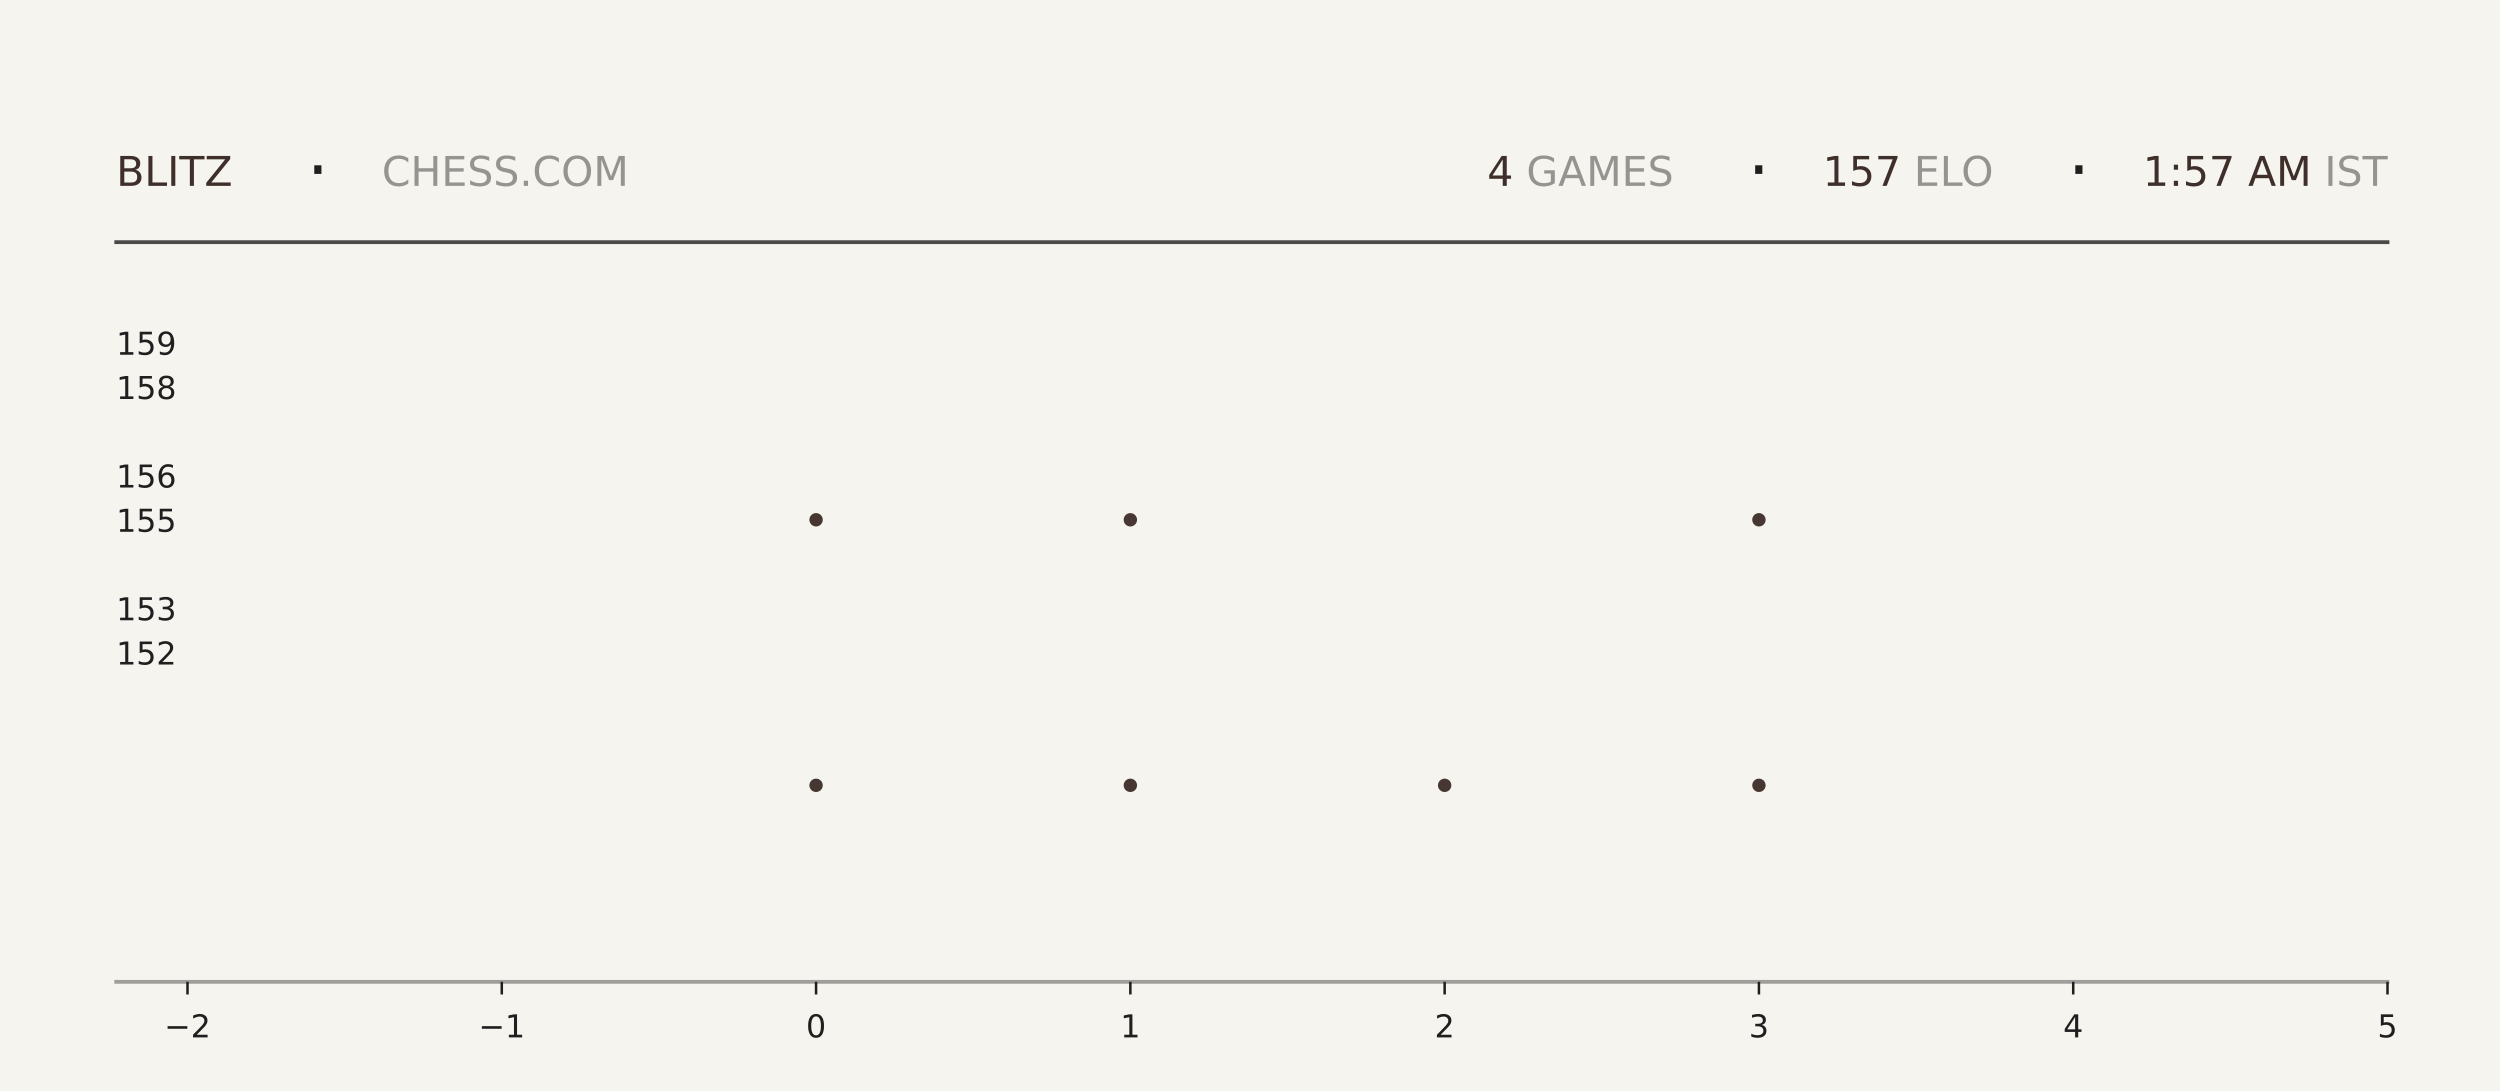
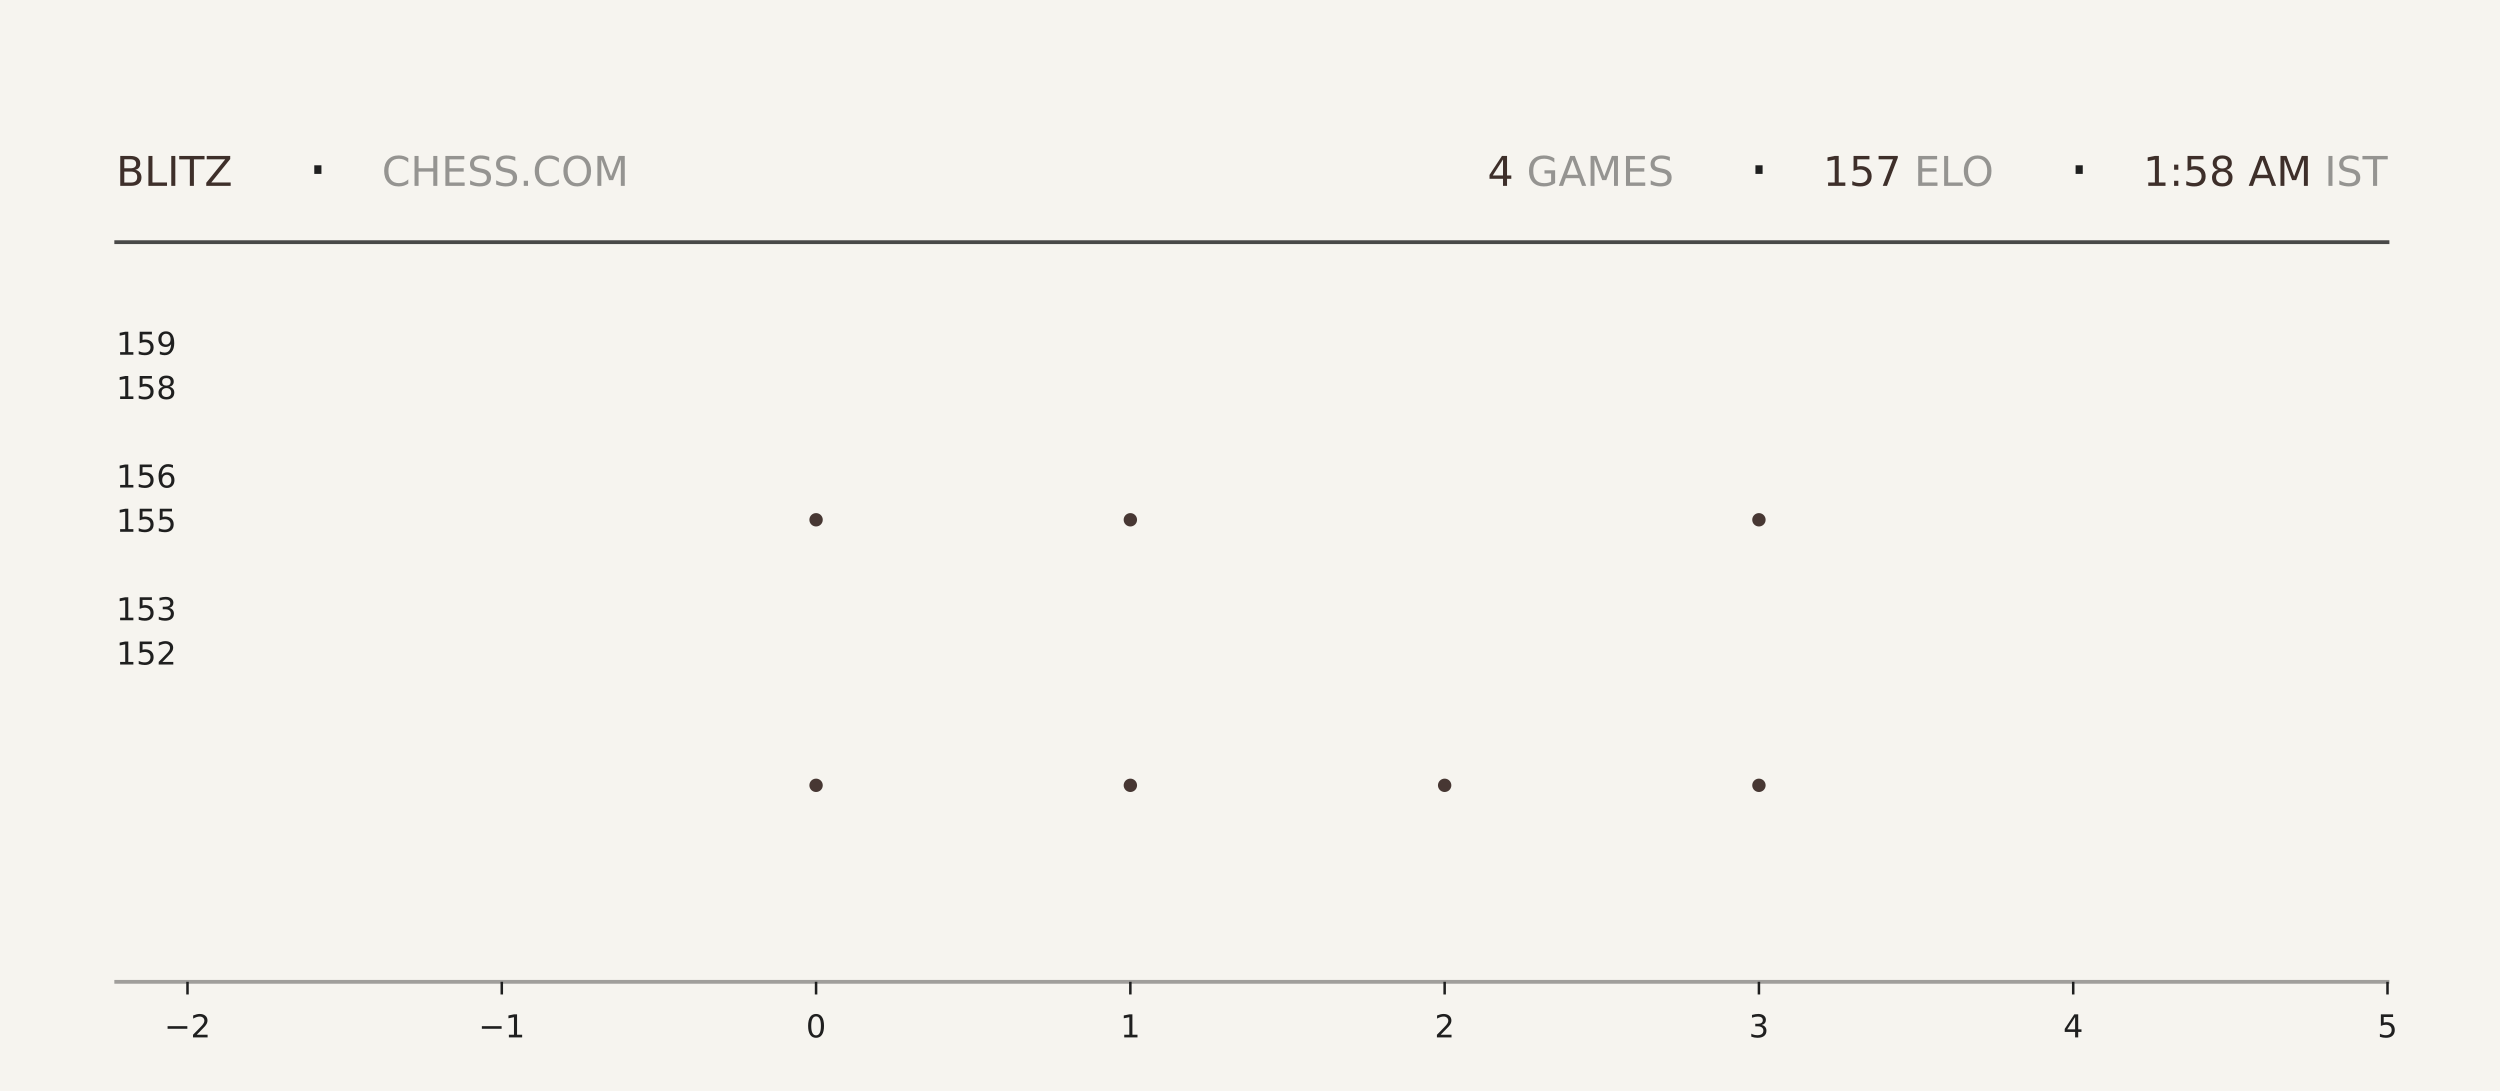
<svg xmlns="http://www.w3.org/2000/svg" xmlns:xlink="http://www.w3.org/1999/xlink" width="792pt" height="345.6pt" viewBox="0 0 792 345.6" version="1.1">
  <defs>
    <style type="text/css">*{stroke-linejoin: round; stroke-linecap: butt}</style>
  </defs>
  <g id="figure_1">
    <g id="patch_1">
      <path d="M 0 345.6  L 792 345.6  L 792 0  L 0 0  z " style="fill: #f6f4ef" />
    </g>
    <g id="axes_1">
      <g id="patch_2">
        <path d="M 59.4 311.04  L 756.36 311.04  L 756.36 103.68  L 59.4 103.68  z " style="fill: #f6f4ef" />
      </g>
      <g id="PathCollection_1">
        <defs>
-           <path id="m1f362e702d" d="M 0 2.121  C 0.563 2.121 1.102 1.898 1.5 1.5  C 1.898 1.102 2.121 0.563 2.121 0  C 2.121 -0.563 1.898 -1.102 1.5 -1.5  C 1.102 -1.898 0.563 -2.121 0 -2.121  C -0.563 -2.121 -1.102 -1.898 -1.5 -1.5  C -1.898 -1.102 -2.121 -0.563 -2.121 0  C -2.121 0.563 -1.898 1.102 -1.5 1.5  C -1.102 1.898 -0.563 2.121 0 2.121  z " />
-         </defs>
-         <g clip-path="url(#pf17752b68b)">
-           <use xlink:href="#m1f362e702d" x="258.531" y="248.79" style="fill: #3e2f2a; fill-opacity: 0.95" />
-           <use xlink:href="#m1f362e702d" x="258.531" y="164.668" style="fill: #3e2f2a; fill-opacity: 0.95" />
+           <path id="md6c2b1100c" d="M 0 2.121  C 0.563 2.121 1.102 1.898 1.5 1.5  C 1.898 1.102 2.121 0.563 2.121 0  C 2.121 -0.563 1.898 -1.102 1.5 -1.5  C 1.102 -1.898 0.563 -2.121 0 -2.121  C -0.563 -2.121 -1.102 -1.898 -1.5 -1.5  C -1.898 -1.102 -2.121 -0.563 -2.121 0  C -2.121 0.563 -1.898 1.102 -1.5 1.5  C -1.102 1.898 -0.563 2.121 0 2.121  z " />
+         </defs>
+         <g clip-path="url(#p941c0a7227)">
+           <use xlink:href="#md6c2b1100c" x="258.531" y="248.79" style="fill: #3e2f2a; fill-opacity: 0.95" />
+           <use xlink:href="#md6c2b1100c" x="258.531" y="164.668" style="fill: #3e2f2a; fill-opacity: 0.95" />
        </g>
      </g>
      <g id="PathCollection_2">
-         <g clip-path="url(#pf17752b68b)">
-           <use xlink:href="#m1f362e702d" x="358.097" y="248.79" style="fill: #3e2f2a; fill-opacity: 0.95" />
-           <use xlink:href="#m1f362e702d" x="358.097" y="164.668" style="fill: #3e2f2a; fill-opacity: 0.95" />
-           <use xlink:href="#m1f362e702d" x="358.097" y="80.547" style="fill: #3e2f2a; fill-opacity: 0.95" />
+         <g clip-path="url(#p941c0a7227)">
+           <use xlink:href="#md6c2b1100c" x="358.097" y="248.79" style="fill: #3e2f2a; fill-opacity: 0.95" />
+           <use xlink:href="#md6c2b1100c" x="358.097" y="164.668" style="fill: #3e2f2a; fill-opacity: 0.95" />
+           <use xlink:href="#md6c2b1100c" x="358.097" y="80.547" style="fill: #3e2f2a; fill-opacity: 0.95" />
        </g>
      </g>
      <g id="PathCollection_3">
-         <g clip-path="url(#pf17752b68b)">
-           <use xlink:href="#m1f362e702d" x="457.663" y="248.79" style="fill: #3e2f2a; fill-opacity: 0.95" />
+         <g clip-path="url(#p941c0a7227)">
+           <use xlink:href="#md6c2b1100c" x="457.663" y="248.79" style="fill: #3e2f2a; fill-opacity: 0.95" />
        </g>
      </g>
      <g id="PathCollection_4">
-         <g clip-path="url(#pf17752b68b)">
-           <use xlink:href="#m1f362e702d" x="557.229" y="248.79" style="fill: #3e2f2a; fill-opacity: 0.95" />
-           <use xlink:href="#m1f362e702d" x="557.229" y="164.668" style="fill: #3e2f2a; fill-opacity: 0.95" />
-           <use xlink:href="#m1f362e702d" x="557.229" y="80.547" style="fill: #3e2f2a; fill-opacity: 0.95" />
+         <g clip-path="url(#p941c0a7227)">
+           <use xlink:href="#md6c2b1100c" x="557.229" y="248.79" style="fill: #3e2f2a; fill-opacity: 0.95" />
+           <use xlink:href="#md6c2b1100c" x="557.229" y="164.668" style="fill: #3e2f2a; fill-opacity: 0.95" />
+           <use xlink:href="#md6c2b1100c" x="557.229" y="80.547" style="fill: #3e2f2a; fill-opacity: 0.95" />
        </g>
      </g>
      <g id="matplotlib.axis_1">
        <g id="xtick_1">
          <g id="line2d_1">
            <defs>
-               <path id="m3c3da13178" d="M 0 0  L 0 4  " style="stroke: #1f1f1f; stroke-width: 0.8" />
+               <path id="m5f78412a5b" d="M 0 0  L 0 4  " style="stroke: #1f1f1f; stroke-width: 0.8" />
            </defs>
            <g>
-               <use xlink:href="#m3c3da13178" x="59.4" y="311.04" style="fill: #1f1f1f; stroke: #1f1f1f; stroke-width: 0.8" />
+               <use xlink:href="#m5f78412a5b" x="59.4" y="311.04" style="fill: #1f1f1f; stroke: #1f1f1f; stroke-width: 0.8" />
            </g>
          </g>
          <g id="text_1">
            <g style="fill: #1f1f1f" transform="translate(52.02891 328.6384) scale(0.1 -0.1)">
              <defs>
                <path id="DejaVuSans-2212" d="M 678 2272  L 4684 2272  L 4684 1741  L 678 1741  L 678 2272  z " transform="scale(0.015625)" />
                <path id="DejaVuSans-32" d="M 1228 531  L 3431 531  L 3431 0  L 469 0  L 469 531  Q 828 903 1448 1529  Q 2069 2156 2228 2338  Q 2531 2678 2651 2914  Q 2772 3150 2772 3378  Q 2772 3750 2511 3984  Q 2250 4219 1831 4219  Q 1534 4219 1204 4116  Q 875 4013 500 3803  L 500 4441  Q 881 4594 1212 4672  Q 1544 4750 1819 4750  Q 2544 4750 2975 4387  Q 3406 4025 3406 3419  Q 3406 3131 3298 2873  Q 3191 2616 2906 2266  Q 2828 2175 2409 1742  Q 1991 1309 1228 531  z " transform="scale(0.015625)" />
              </defs>
              <use xlink:href="#DejaVuSans-2212" />
              <use xlink:href="#DejaVuSans-32" transform="translate(83.78906 0)" />
            </g>
          </g>
        </g>
        <g id="xtick_2">
          <g id="line2d_2">
            <g>
-               <use xlink:href="#m3c3da13178" x="158.966" y="311.04" style="fill: #1f1f1f; stroke: #1f1f1f; stroke-width: 0.8" />
+               <use xlink:href="#m5f78412a5b" x="158.966" y="311.04" style="fill: #1f1f1f; stroke: #1f1f1f; stroke-width: 0.8" />
            </g>
          </g>
          <g id="text_2">
            <g style="fill: #1f1f1f" transform="translate(151.5946 328.6384) scale(0.1 -0.1)">
              <defs>
                <path id="DejaVuSans-31" d="M 794 531  L 1825 531  L 1825 4091  L 703 3866  L 703 4441  L 1819 4666  L 2450 4666  L 2450 531  L 3481 531  L 3481 0  L 794 0  L 794 531  z " transform="scale(0.015625)" />
              </defs>
              <use xlink:href="#DejaVuSans-2212" />
              <use xlink:href="#DejaVuSans-31" transform="translate(83.78906 0)" />
            </g>
          </g>
        </g>
        <g id="xtick_3">
          <g id="line2d_3">
            <g>
-               <use xlink:href="#m3c3da13178" x="258.531" y="311.04" style="fill: #1f1f1f; stroke: #1f1f1f; stroke-width: 0.8" />
+               <use xlink:href="#m5f78412a5b" x="258.531" y="311.04" style="fill: #1f1f1f; stroke: #1f1f1f; stroke-width: 0.8" />
            </g>
          </g>
          <g id="text_3">
            <g style="fill: #1f1f1f" transform="translate(255.3502 328.6384) scale(0.1 -0.1)">
              <defs>
                <path id="DejaVuSans-30" d="M 2034 4250  Q 1547 4250 1301 3770  Q 1056 3291 1056 2328  Q 1056 1369 1301 889  Q 1547 409 2034 409  Q 2525 409 2770 889  Q 3016 1369 3016 2328  Q 3016 3291 2770 3770  Q 2525 4250 2034 4250  z M 2034 4750  Q 2819 4750 3233 4129  Q 3647 3509 3647 2328  Q 3647 1150 3233 529  Q 2819 -91 2034 -91  Q 1250 -91 836 529  Q 422 1150 422 2328  Q 422 3509 836 4129  Q 1250 4750 2034 4750  z " transform="scale(0.015625)" />
              </defs>
              <use xlink:href="#DejaVuSans-30" />
            </g>
          </g>
        </g>
        <g id="xtick_4">
          <g id="line2d_4">
            <g>
-               <use xlink:href="#m3c3da13178" x="358.097" y="311.04" style="fill: #1f1f1f; stroke: #1f1f1f; stroke-width: 0.8" />
+               <use xlink:href="#m5f78412a5b" x="358.097" y="311.04" style="fill: #1f1f1f; stroke: #1f1f1f; stroke-width: 0.8" />
            </g>
          </g>
          <g id="text_4">
            <g style="fill: #1f1f1f" transform="translate(354.9159 328.6384) scale(0.1 -0.1)">
              <use xlink:href="#DejaVuSans-31" />
            </g>
          </g>
        </g>
        <g id="xtick_5">
          <g id="line2d_5">
            <g>
-               <use xlink:href="#m3c3da13178" x="457.663" y="311.04" style="fill: #1f1f1f; stroke: #1f1f1f; stroke-width: 0.8" />
+               <use xlink:href="#m5f78412a5b" x="457.663" y="311.04" style="fill: #1f1f1f; stroke: #1f1f1f; stroke-width: 0.8" />
            </g>
          </g>
          <g id="text_5">
            <g style="fill: #1f1f1f" transform="translate(454.4816 328.6384) scale(0.1 -0.1)">
              <use xlink:href="#DejaVuSans-32" />
            </g>
          </g>
        </g>
        <g id="xtick_6">
          <g id="line2d_6">
            <g>
-               <use xlink:href="#m3c3da13178" x="557.229" y="311.04" style="fill: #1f1f1f; stroke: #1f1f1f; stroke-width: 0.8" />
+               <use xlink:href="#m5f78412a5b" x="557.229" y="311.04" style="fill: #1f1f1f; stroke: #1f1f1f; stroke-width: 0.8" />
            </g>
          </g>
          <g id="text_6">
            <g style="fill: #1f1f1f" transform="translate(554.0473 328.6384) scale(0.1 -0.1)">
              <defs>
                <path id="DejaVuSans-33" d="M 2597 2516  Q 3050 2419 3304 2112  Q 3559 1806 3559 1356  Q 3559 666 3084 287  Q 2609 -91 1734 -91  Q 1441 -91 1130 -33  Q 819 25 488 141  L 488 750  Q 750 597 1062 519  Q 1375 441 1716 441  Q 2309 441 2620 675  Q 2931 909 2931 1356  Q 2931 1769 2642 2001  Q 2353 2234 1838 2234  L 1294 2234  L 1294 2753  L 1863 2753  Q 2328 2753 2575 2939  Q 2822 3125 2822 3475  Q 2822 3834 2567 4026  Q 2313 4219 1838 4219  Q 1578 4219 1281 4162  Q 984 4106 628 3988  L 628 4550  Q 988 4650 1302 4700  Q 1616 4750 1894 4750  Q 2613 4750 3031 4423  Q 3450 4097 3450 3541  Q 3450 3153 3228 2886  Q 3006 2619 2597 2516  z " transform="scale(0.015625)" />
              </defs>
              <use xlink:href="#DejaVuSans-33" />
            </g>
          </g>
        </g>
        <g id="xtick_7">
          <g id="line2d_7">
            <g>
-               <use xlink:href="#m3c3da13178" x="656.794" y="311.04" style="fill: #1f1f1f; stroke: #1f1f1f; stroke-width: 0.8" />
+               <use xlink:href="#m5f78412a5b" x="656.794" y="311.04" style="fill: #1f1f1f; stroke: #1f1f1f; stroke-width: 0.8" />
            </g>
          </g>
          <g id="text_7">
            <g style="fill: #1f1f1f" transform="translate(653.613 328.6384) scale(0.1 -0.1)">
              <defs>
                <path id="DejaVuSans-34" d="M 2419 4116  L 825 1625  L 2419 1625  L 2419 4116  z M 2253 4666  L 3047 4666  L 3047 1625  L 3713 1625  L 3713 1100  L 3047 1100  L 3047 0  L 2419 0  L 2419 1100  L 313 1100  L 313 1709  L 2253 4666  z " transform="scale(0.015625)" />
              </defs>
              <use xlink:href="#DejaVuSans-34" />
            </g>
          </g>
        </g>
        <g id="xtick_8">
          <g id="line2d_8">
            <g>
-               <use xlink:href="#m3c3da13178" x="756.36" y="311.04" style="fill: #1f1f1f; stroke: #1f1f1f; stroke-width: 0.8" />
+               <use xlink:href="#m5f78412a5b" x="756.36" y="311.04" style="fill: #1f1f1f; stroke: #1f1f1f; stroke-width: 0.8" />
            </g>
          </g>
          <g id="text_8">
            <g style="fill: #1f1f1f" transform="translate(753.1788 328.6384) scale(0.1 -0.1)">
              <defs>
                <path id="DejaVuSans-35" d="M 691 4666  L 3169 4666  L 3169 4134  L 1269 4134  L 1269 2991  Q 1406 3038 1543 3061  Q 1681 3084 1819 3084  Q 2600 3084 3056 2656  Q 3513 2228 3513 1497  Q 3513 744 3044 326  Q 2575 -91 1722 -91  Q 1428 -91 1123 -41  Q 819 9 494 109  L 494 744  Q 775 591 1075 516  Q 1375 441 1709 441  Q 2250 441 2565 725  Q 2881 1009 2881 1497  Q 2881 1984 2565 2268  Q 2250 2553 1709 2553  Q 1456 2553 1204 2497  Q 953 2441 691 2322  L 691 4666  z " transform="scale(0.015625)" />
              </defs>
              <use xlink:href="#DejaVuSans-35" />
            </g>
          </g>
        </g>
      </g>
      <g id="matplotlib.axis_2">
        <g id="ytick_1">
          <g id="line2d_9" />
          <g id="text_9">
            <g style="fill: #1f1f1f" transform="translate(36.8125 210.5283) scale(0.1 -0.1)">
              <use xlink:href="#DejaVuSans-31" />
              <use xlink:href="#DejaVuSans-35" transform="translate(63.62305 0)" />
              <use xlink:href="#DejaVuSans-32" transform="translate(127.2461 0)" />
            </g>
          </g>
        </g>
        <g id="ytick_2">
          <g id="line2d_10" />
          <g id="text_10">
            <g style="fill: #1f1f1f" transform="translate(36.8125 196.508) scale(0.1 -0.1)">
              <use xlink:href="#DejaVuSans-31" />
              <use xlink:href="#DejaVuSans-35" transform="translate(63.62305 0)" />
              <use xlink:href="#DejaVuSans-33" transform="translate(127.2461 0)" />
            </g>
          </g>
        </g>
        <g id="ytick_3">
          <g id="line2d_11" />
          <g id="text_11">
            <g style="fill: #1f1f1f" transform="translate(36.8125 168.4675) scale(0.1 -0.1)">
              <use xlink:href="#DejaVuSans-31" />
              <use xlink:href="#DejaVuSans-35" transform="translate(63.62305 0)" />
              <use xlink:href="#DejaVuSans-35" transform="translate(127.2461 0)" />
            </g>
          </g>
        </g>
        <g id="ytick_4">
          <g id="line2d_12" />
          <g id="text_12">
            <g style="fill: #1f1f1f" transform="translate(36.8125 154.4472) scale(0.1 -0.1)">
              <defs>
                <path id="DejaVuSans-36" d="M 2113 2584  Q 1688 2584 1439 2293  Q 1191 2003 1191 1497  Q 1191 994 1439 701  Q 1688 409 2113 409  Q 2538 409 2786 701  Q 3034 994 3034 1497  Q 3034 2003 2786 2293  Q 2538 2584 2113 2584  z M 3366 4563  L 3366 3988  Q 3128 4100 2886 4159  Q 2644 4219 2406 4219  Q 1781 4219 1451 3797  Q 1122 3375 1075 2522  Q 1259 2794 1537 2939  Q 1816 3084 2150 3084  Q 2853 3084 3261 2657  Q 3669 2231 3669 1497  Q 3669 778 3244 343  Q 2819 -91 2113 -91  Q 1303 -91 875 529  Q 447 1150 447 2328  Q 447 3434 972 4092  Q 1497 4750 2381 4750  Q 2619 4750 2861 4703  Q 3103 4656 3366 4563  z " transform="scale(0.015625)" />
              </defs>
              <use xlink:href="#DejaVuSans-31" />
              <use xlink:href="#DejaVuSans-35" transform="translate(63.62305 0)" />
              <use xlink:href="#DejaVuSans-36" transform="translate(127.2461 0)" />
            </g>
          </g>
        </g>
        <g id="ytick_5">
          <g id="line2d_13" />
          <g id="text_13">
            <g style="fill: #1f1f1f" transform="translate(36.8125 126.4066) scale(0.1 -0.1)">
              <defs>
                <path id="DejaVuSans-38" d="M 2034 2216  Q 1584 2216 1326 1975  Q 1069 1734 1069 1313  Q 1069 891 1326 650  Q 1584 409 2034 409  Q 2484 409 2743 651  Q 3003 894 3003 1313  Q 3003 1734 2745 1975  Q 2488 2216 2034 2216  z M 1403 2484  Q 997 2584 770 2862  Q 544 3141 544 3541  Q 544 4100 942 4425  Q 1341 4750 2034 4750  Q 2731 4750 3128 4425  Q 3525 4100 3525 3541  Q 3525 3141 3298 2862  Q 3072 2584 2669 2484  Q 3125 2378 3379 2068  Q 3634 1759 3634 1313  Q 3634 634 3220 271  Q 2806 -91 2034 -91  Q 1263 -91 848 271  Q 434 634 434 1313  Q 434 1759 690 2068  Q 947 2378 1403 2484  z M 1172 3481  Q 1172 3119 1398 2916  Q 1625 2713 2034 2713  Q 2441 2713 2670 2916  Q 2900 3119 2900 3481  Q 2900 3844 2670 4047  Q 2441 4250 2034 4250  Q 1625 4250 1398 4047  Q 1172 3844 1172 3481  z " transform="scale(0.015625)" />
              </defs>
              <use xlink:href="#DejaVuSans-31" />
              <use xlink:href="#DejaVuSans-35" transform="translate(63.62305 0)" />
              <use xlink:href="#DejaVuSans-38" transform="translate(127.2461 0)" />
            </g>
          </g>
        </g>
        <g id="ytick_6">
          <g id="line2d_14" />
          <g id="text_14">
            <g style="fill: #1f1f1f" transform="translate(36.8125 112.3863) scale(0.1 -0.1)">
              <defs>
                <path id="DejaVuSans-39" d="M 703 97  L 703 672  Q 941 559 1184 500  Q 1428 441 1663 441  Q 2288 441 2617 861  Q 2947 1281 2994 2138  Q 2813 1869 2534 1725  Q 2256 1581 1919 1581  Q 1219 1581 811 2004  Q 403 2428 403 3163  Q 403 3881 828 4315  Q 1253 4750 1959 4750  Q 2769 4750 3195 4129  Q 3622 3509 3622 2328  Q 3622 1225 3098 567  Q 2575 -91 1691 -91  Q 1453 -91 1209 -44  Q 966 3 703 97  z M 1959 2075  Q 2384 2075 2632 2365  Q 2881 2656 2881 3163  Q 2881 3666 2632 3958  Q 2384 4250 1959 4250  Q 1534 4250 1286 3958  Q 1038 3666 1038 3163  Q 1038 2656 1286 2365  Q 1534 2075 1959 2075  z " transform="scale(0.015625)" />
              </defs>
              <use xlink:href="#DejaVuSans-31" />
              <use xlink:href="#DejaVuSans-35" transform="translate(63.62305 0)" />
              <use xlink:href="#DejaVuSans-39" transform="translate(127.2461 0)" />
            </g>
          </g>
        </g>
      </g>
    </g>
    <g id="line2d_15">
      <path d="M 36.82 76.723  L 756.36 76.723  " style="fill: none; stroke: #1f1f1f; stroke-opacity: 0.8; stroke-width: 1.2; stroke-linecap: square" />
    </g>
    <g id="line2d_16">
      <path d="M 36.82 311.04  L 756.36 311.04  " style="fill: none; stroke: #1f1f1f; stroke-opacity: 0.4; stroke-width: 1.2; stroke-linecap: square" />
    </g>
    <g id="text_15">
      <g style="fill: #3e2f2a" transform="translate(36.82 58.88319) scale(0.13 -0.13)">
        <defs>
          <path id="DejaVuSans-42" d="M 1259 2228  L 1259 519  L 2272 519  Q 2781 519 3026 730  Q 3272 941 3272 1375  Q 3272 1813 3026 2020  Q 2781 2228 2272 2228  L 1259 2228  z M 1259 4147  L 1259 2741  L 2194 2741  Q 2656 2741 2882 2914  Q 3109 3088 3109 3444  Q 3109 3797 2882 3972  Q 2656 4147 2194 4147  L 1259 4147  z M 628 4666  L 2241 4666  Q 2963 4666 3353 4366  Q 3744 4066 3744 3513  Q 3744 3084 3544 2831  Q 3344 2578 2956 2516  Q 3422 2416 3680 2098  Q 3938 1781 3938 1306  Q 3938 681 3513 340  Q 3088 0 2303 0  L 628 0  L 628 4666  z " transform="scale(0.015625)" />
          <path id="DejaVuSans-4c" d="M 628 4666  L 1259 4666  L 1259 531  L 3531 531  L 3531 0  L 628 0  L 628 4666  z " transform="scale(0.015625)" />
          <path id="DejaVuSans-49" d="M 628 4666  L 1259 4666  L 1259 0  L 628 0  L 628 4666  z " transform="scale(0.015625)" />
          <path id="DejaVuSans-54" d="M -19 4666  L 3928 4666  L 3928 4134  L 2272 4134  L 2272 0  L 1638 0  L 1638 4134  L -19 4134  L -19 4666  z " transform="scale(0.015625)" />
          <path id="DejaVuSans-5a" d="M 359 4666  L 4025 4666  L 4025 4184  L 1075 531  L 4097 531  L 4097 0  L 288 0  L 288 481  L 3238 4134  L 359 4134  L 359 4666  z " transform="scale(0.015625)" />
        </defs>
        <use xlink:href="#DejaVuSans-42" />
        <use xlink:href="#DejaVuSans-4c" transform="translate(68.60352 0)" />
        <use xlink:href="#DejaVuSans-49" transform="translate(124.3164 0)" />
        <use xlink:href="#DejaVuSans-54" transform="translate(153.8086 0)" />
        <use xlink:href="#DejaVuSans-5a" transform="translate(214.8926 0)" />
      </g>
    </g>
    <g id="text_16">
      <g style="fill: #1f1f1f" transform="translate(97.21 61.36662) scale(0.22 -0.22)">
        <defs>
          <path id="DejaVuSans-b7" d="M 684 2619  L 1344 2619  L 1344 1825  L 684 1825  L 684 2619  z " transform="scale(0.015625)" />
        </defs>
        <use xlink:href="#DejaVuSans-b7" />
      </g>
    </g>
    <g id="text_17">
      <g style="fill: #1f1f1f; opacity: 0.45" transform="translate(120.97 58.88319) scale(0.13 -0.13)">
        <defs>
          <path id="DejaVuSans-43" d="M 4122 4306  L 4122 3641  Q 3803 3938 3442 4084  Q 3081 4231 2675 4231  Q 1875 4231 1450 3742  Q 1025 3253 1025 2328  Q 1025 1406 1450 917  Q 1875 428 2675 428  Q 3081 428 3442 575  Q 3803 722 4122 1019  L 4122 359  Q 3791 134 3420 21  Q 3050 -91 2638 -91  Q 1578 -91 968 557  Q 359 1206 359 2328  Q 359 3453 968 4101  Q 1578 4750 2638 4750  Q 3056 4750 3426 4639  Q 3797 4528 4122 4306  z " transform="scale(0.015625)" />
          <path id="DejaVuSans-48" d="M 628 4666  L 1259 4666  L 1259 2753  L 3553 2753  L 3553 4666  L 4184 4666  L 4184 0  L 3553 0  L 3553 2222  L 1259 2222  L 1259 0  L 628 0  L 628 4666  z " transform="scale(0.015625)" />
          <path id="DejaVuSans-45" d="M 628 4666  L 3578 4666  L 3578 4134  L 1259 4134  L 1259 2753  L 3481 2753  L 3481 2222  L 1259 2222  L 1259 531  L 3634 531  L 3634 0  L 628 0  L 628 4666  z " transform="scale(0.015625)" />
          <path id="DejaVuSans-53" d="M 3425 4513  L 3425 3897  Q 3066 4069 2747 4153  Q 2428 4238 2131 4238  Q 1616 4238 1336 4038  Q 1056 3838 1056 3469  Q 1056 3159 1242 3001  Q 1428 2844 1947 2747  L 2328 2669  Q 3034 2534 3370 2195  Q 3706 1856 3706 1288  Q 3706 609 3251 259  Q 2797 -91 1919 -91  Q 1588 -91 1214 -16  Q 841 59 441 206  L 441 856  Q 825 641 1194 531  Q 1563 422 1919 422  Q 2459 422 2753 634  Q 3047 847 3047 1241  Q 3047 1584 2836 1778  Q 2625 1972 2144 2069  L 1759 2144  Q 1053 2284 737 2584  Q 422 2884 422 3419  Q 422 4038 858 4394  Q 1294 4750 2059 4750  Q 2388 4750 2728 4690  Q 3069 4631 3425 4513  z " transform="scale(0.015625)" />
          <path id="DejaVuSans-2e" d="M 684 794  L 1344 794  L 1344 0  L 684 0  L 684 794  z " transform="scale(0.015625)" />
          <path id="DejaVuSans-4f" d="M 2522 4238  Q 1834 4238 1429 3725  Q 1025 3213 1025 2328  Q 1025 1447 1429 934  Q 1834 422 2522 422  Q 3209 422 3611 934  Q 4013 1447 4013 2328  Q 4013 3213 3611 3725  Q 3209 4238 2522 4238  z M 2522 4750  Q 3503 4750 4090 4092  Q 4678 3434 4678 2328  Q 4678 1225 4090 567  Q 3503 -91 2522 -91  Q 1538 -91 948 565  Q 359 1222 359 2328  Q 359 3434 948 4092  Q 1538 4750 2522 4750  z " transform="scale(0.015625)" />
          <path id="DejaVuSans-4d" d="M 628 4666  L 1569 4666  L 2759 1491  L 3956 4666  L 4897 4666  L 4897 0  L 4281 0  L 4281 4097  L 3078 897  L 2444 897  L 1241 4097  L 1241 0  L 628 0  L 628 4666  z " transform="scale(0.015625)" />
        </defs>
        <use xlink:href="#DejaVuSans-43" />
        <use xlink:href="#DejaVuSans-48" transform="translate(69.82422 0)" />
        <use xlink:href="#DejaVuSans-45" transform="translate(145.0195 0)" />
        <use xlink:href="#DejaVuSans-53" transform="translate(208.2031 0)" />
        <use xlink:href="#DejaVuSans-53" transform="translate(271.6797 0)" />
        <use xlink:href="#DejaVuSans-2e" transform="translate(335.1562 0)" />
        <use xlink:href="#DejaVuSans-43" transform="translate(366.9434 0)" />
        <use xlink:href="#DejaVuSans-4f" transform="translate(436.7676 0)" />
        <use xlink:href="#DejaVuSans-4d" transform="translate(515.4785 0)" />
      </g>
    </g>
    <g id="text_18">
-       <g style="fill: #3e2f2a" transform="translate(471.15 58.88319) scale(0.13 -0.13)">
+       <g style="fill: #3e2f2a" transform="translate(471.24 58.88319) scale(0.13 -0.13)">
        <use xlink:href="#DejaVuSans-34" />
      </g>
    </g>
    <g id="text_19">
-       <g style="fill: #1f1f1f; opacity: 0.45" transform="translate(479.43 58.88319) scale(0.13 -0.13)">
+       <g style="fill: #1f1f1f; opacity: 0.45" transform="translate(479.52 58.88319) scale(0.13 -0.13)">
        <defs>
          <path id="DejaVuSans-20" transform="scale(0.015625)" />
          <path id="DejaVuSans-47" d="M 3809 666  L 3809 1919  L 2778 1919  L 2778 2438  L 4434 2438  L 4434 434  Q 4069 175 3628 42  Q 3188 -91 2688 -91  Q 1594 -91 976 548  Q 359 1188 359 2328  Q 359 3472 976 4111  Q 1594 4750 2688 4750  Q 3144 4750 3555 4637  Q 3966 4525 4313 4306  L 4313 3634  Q 3963 3931 3569 4081  Q 3175 4231 2741 4231  Q 1884 4231 1454 3753  Q 1025 3275 1025 2328  Q 1025 1384 1454 906  Q 1884 428 2741 428  Q 3075 428 3337 486  Q 3600 544 3809 666  z " transform="scale(0.015625)" />
          <path id="DejaVuSans-41" d="M 2188 4044  L 1331 1722  L 3047 1722  L 2188 4044  z M 1831 4666  L 2547 4666  L 4325 0  L 3669 0  L 3244 1197  L 1141 1197  L 716 0  L 50 0  L 1831 4666  z " transform="scale(0.015625)" />
        </defs>
        <use xlink:href="#DejaVuSans-20" />
        <use xlink:href="#DejaVuSans-47" transform="translate(31.78711 0)" />
        <use xlink:href="#DejaVuSans-41" transform="translate(109.2773 0)" />
        <use xlink:href="#DejaVuSans-4d" transform="translate(177.6855 0)" />
        <use xlink:href="#DejaVuSans-45" transform="translate(263.9648 0)" />
        <use xlink:href="#DejaVuSans-53" transform="translate(327.1484 0)" />
      </g>
    </g>
    <g id="text_20">
-       <g style="fill: #1f1f1f" transform="translate(553.68 61.36662) scale(0.22 -0.22)">
+       <g style="fill: #1f1f1f" transform="translate(553.77 61.36662) scale(0.22 -0.22)">
        <use xlink:href="#DejaVuSans-b7" />
      </g>
    </g>
    <g id="text_21">
-       <g style="fill: #3e2f2a" transform="translate(577.44 58.88319) scale(0.13 -0.13)">
+       <g style="fill: #3e2f2a" transform="translate(577.53 58.88319) scale(0.13 -0.13)">
        <defs>
          <path id="DejaVuSans-37" d="M 525 4666  L 3525 4666  L 3525 4397  L 1831 0  L 1172 0  L 2766 4134  L 525 4134  L 525 4666  z " transform="scale(0.015625)" />
        </defs>
        <use xlink:href="#DejaVuSans-31" />
        <use xlink:href="#DejaVuSans-35" transform="translate(63.62305 0)" />
        <use xlink:href="#DejaVuSans-37" transform="translate(127.2461 0)" />
      </g>
    </g>
    <g id="text_22">
-       <g style="fill: #1f1f1f; opacity: 0.45" transform="translate(602.19 58.88319) scale(0.13 -0.13)">
+       <g style="fill: #1f1f1f; opacity: 0.45" transform="translate(602.28 58.88319) scale(0.13 -0.13)">
        <use xlink:href="#DejaVuSans-20" />
        <use xlink:href="#DejaVuSans-45" transform="translate(31.78711 0)" />
        <use xlink:href="#DejaVuSans-4c" transform="translate(94.9707 0)" />
        <use xlink:href="#DejaVuSans-4f" transform="translate(147.0586 0)" />
      </g>
    </g>
    <g id="text_23">
-       <g style="fill: #1f1f1f" transform="translate(655.11 61.36662) scale(0.22 -0.22)">
+       <g style="fill: #1f1f1f" transform="translate(655.2 61.36662) scale(0.22 -0.22)">
        <use xlink:href="#DejaVuSans-b7" />
      </g>
    </g>
    <g id="text_24">
-       <g style="fill: #3e2f2a" transform="translate(678.87 58.88319) scale(0.13 -0.13)">
+       <g style="fill: #3e2f2a" transform="translate(678.96 58.88319) scale(0.13 -0.13)">
        <defs>
          <path id="DejaVuSans-3a" d="M 750 794  L 1409 794  L 1409 0  L 750 0  L 750 794  z M 750 3309  L 1409 3309  L 1409 2516  L 750 2516  L 750 3309  z " transform="scale(0.015625)" />
        </defs>
        <use xlink:href="#DejaVuSans-31" />
        <use xlink:href="#DejaVuSans-3a" transform="translate(63.62305 0)" />
        <use xlink:href="#DejaVuSans-35" transform="translate(97.31445 0)" />
-         <use xlink:href="#DejaVuSans-37" transform="translate(160.9375 0)" />
+         <use xlink:href="#DejaVuSans-38" transform="translate(160.9375 0)" />
        <use xlink:href="#DejaVuSans-20" transform="translate(224.5605 0)" />
        <use xlink:href="#DejaVuSans-41" transform="translate(256.3477 0)" />
        <use xlink:href="#DejaVuSans-4d" transform="translate(324.7559 0)" />
      </g>
    </g>
    <g id="text_25">
      <g style="fill: #1f1f1f; opacity: 0.45" transform="translate(732.24 58.88319) scale(0.13 -0.13)">
        <use xlink:href="#DejaVuSans-20" />
        <use xlink:href="#DejaVuSans-49" transform="translate(31.78711 0)" />
        <use xlink:href="#DejaVuSans-53" transform="translate(61.2793 0)" />
        <use xlink:href="#DejaVuSans-54" transform="translate(124.7559 0)" />
      </g>
    </g>
  </g>
  <defs>
-     <clipPath id="pf17752b68b">
+     <clipPath id="p941c0a7227">
      <rect x="59.4" y="103.68" width="696.96" height="207.36" />
    </clipPath>
  </defs>
</svg>
